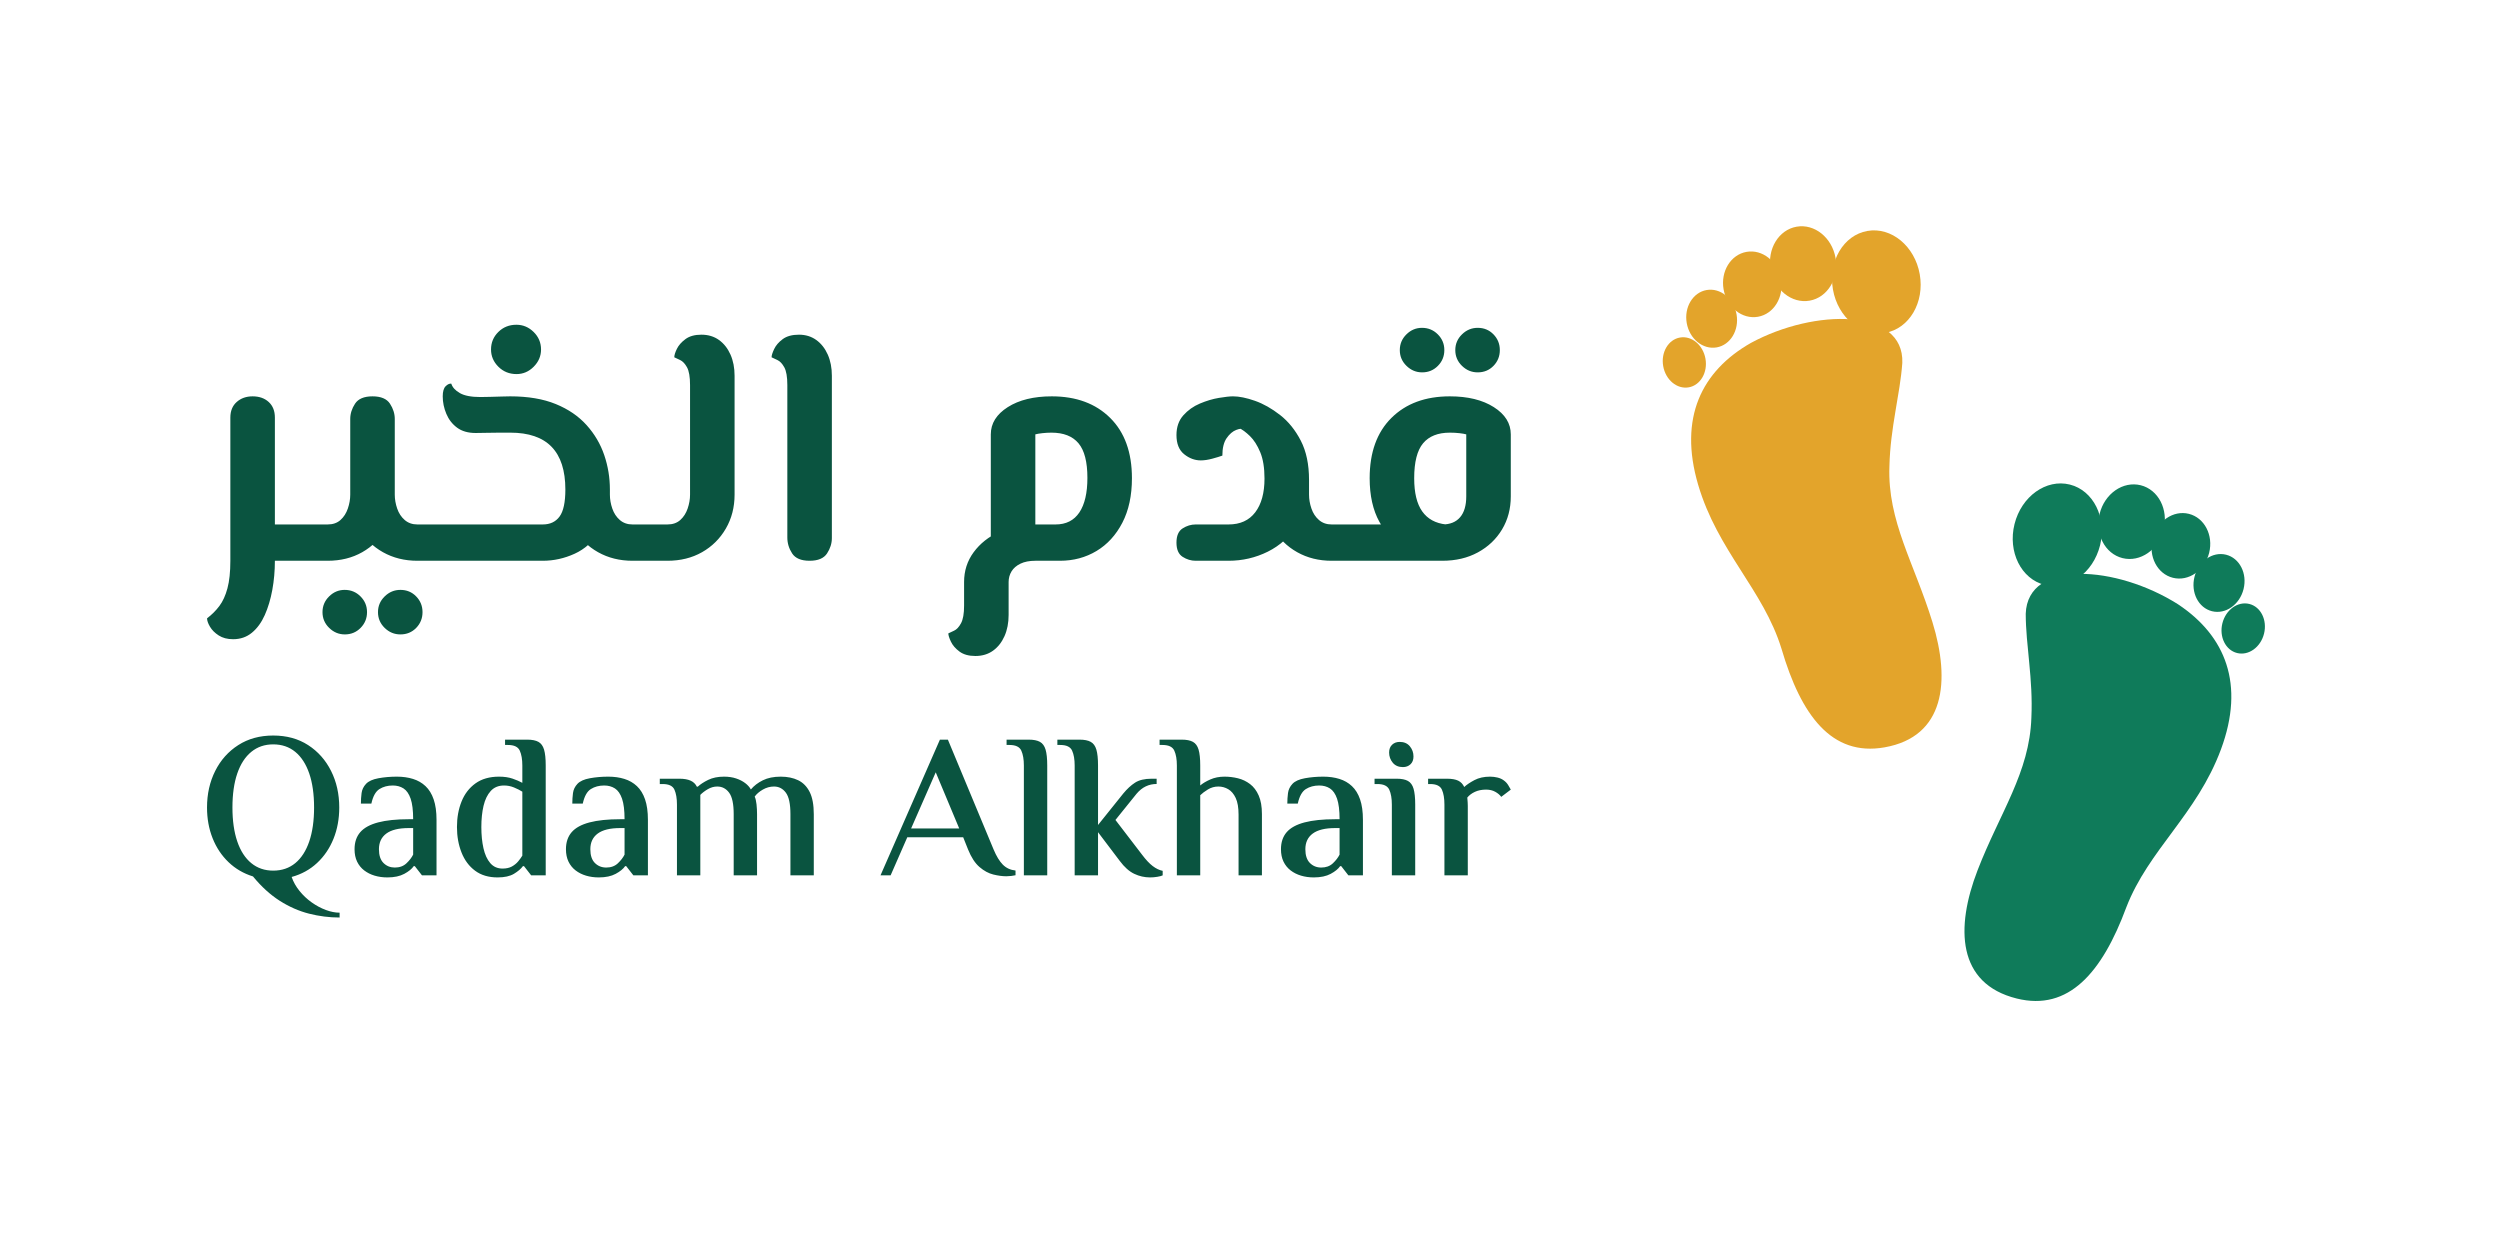
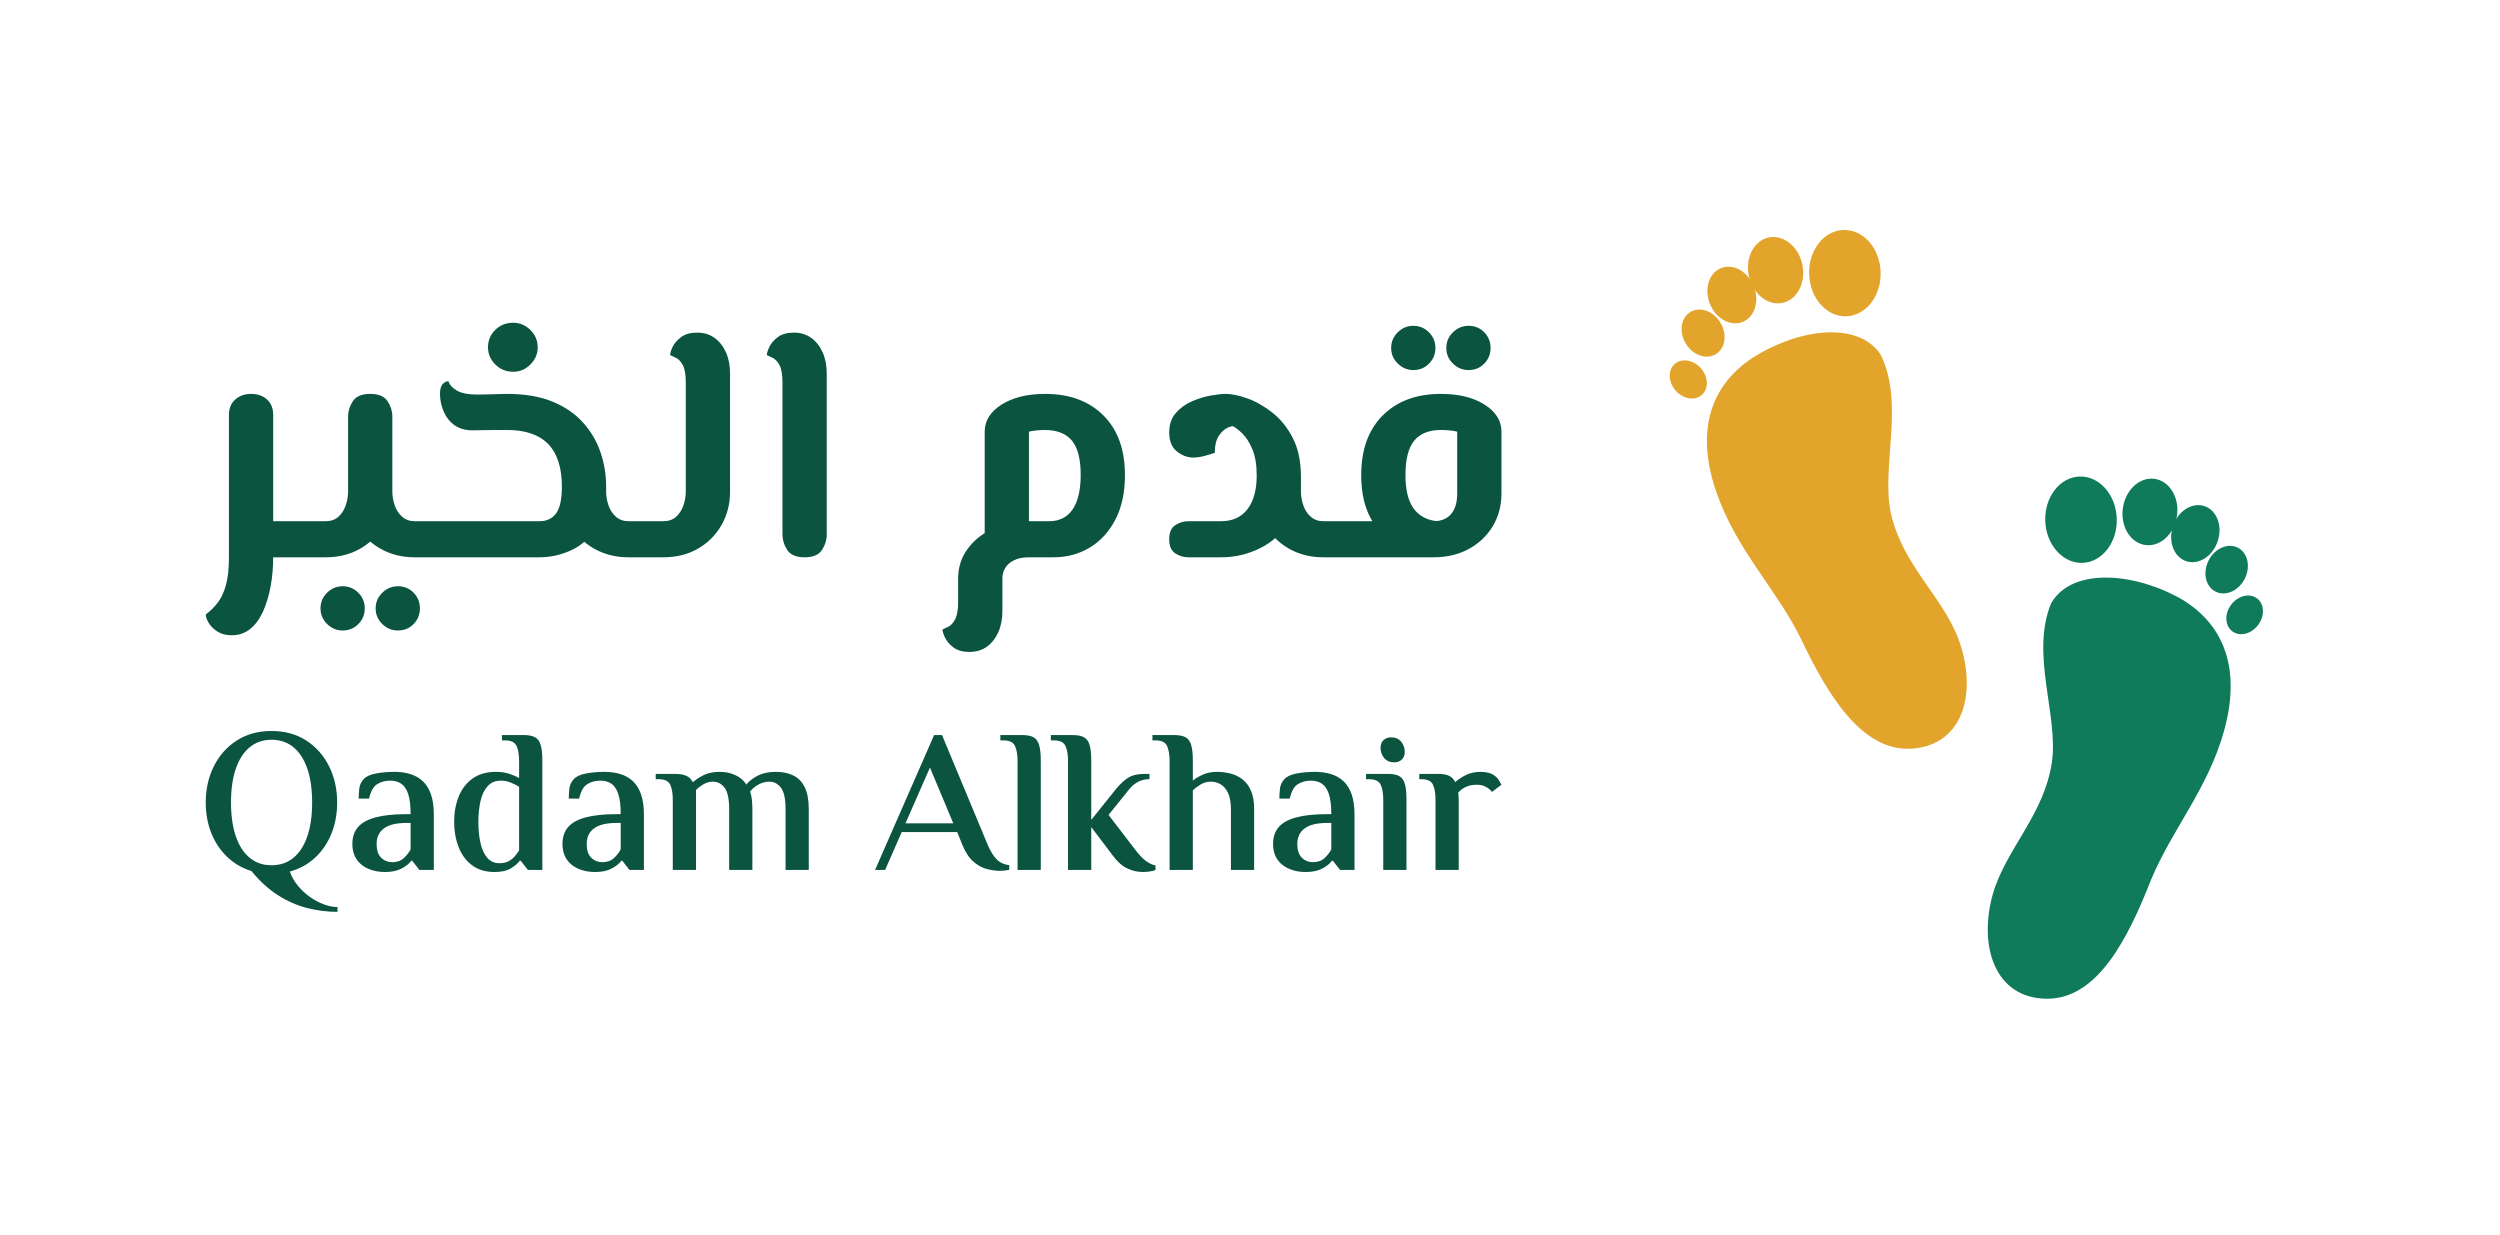
- <svg xmlns="http://www.w3.org/2000/svg" viewBox="0 0 483 240" width="483" height="240" role="img">
+ <svg xmlns="http://www.w3.org/2000/svg" viewBox="0 0 486 240" width="486" height="240" role="img">
  <g transform="translate(38.68 108.34) scale(0.6618)">
    <path d="M21.80 0.00V-10.60H32.10V0.00Z M9.60 22.90Q7.10 22.90 5.40 21.80Q3.70 20.70 2.85 19.25Q2.00 17.80 2.00 16.80Q4.10 15.20 5.60 13.20Q7.10 11.20 7.95 8.05Q8.80 4.90 8.80 0.00V-41.80Q8.80 -44.70 10.65 -46.35Q12.50 -48.00 15.30 -48.00Q18.20 -48.00 20.00 -46.35Q21.80 -44.70 21.80 -41.80V0.00Q21.80 4.40 21.05 8.50Q20.30 12.60 18.85 15.85Q17.40 19.10 15.10 21.00Q12.80 22.90 9.60 22.90Z M32.10 0.00V-10.60Q33.20 -10.60 33.65 -9.15Q34.10 -7.70 34.10 -5.30Q34.10 -2.90 33.65 -1.45Q33.20 0.00 32.10 0.00Z M32.10 0.00V-10.60H37.20Q39.50 -10.60 40.95 -11.90Q42.40 -13.20 43.10 -15.25Q43.80 -17.30 43.80 -19.30V-41.40Q43.80 -43.70 45.20 -45.85Q46.60 -48.00 50.30 -48.00Q54.00 -48.00 55.40 -45.85Q56.80 -43.70 56.80 -41.40V-19.30Q56.80 -13.80 54.25 -9.40Q51.70 -5.00 47.30 -2.50Q42.90 0.00 37.20 0.00Z M63.40 0.00Q57.80 0.00 53.35 -2.50Q48.90 -5.00 46.35 -9.40Q43.80 -13.80 43.80 -19.30H56.80Q56.80 -17.30 57.50 -15.25Q58.20 -13.20 59.70 -11.90Q61.20 -10.60 63.40 -10.60H68.50V0.00Z M68.50 0.00V-10.60Q69.60 -10.60 70.05 -9.15Q70.50 -7.70 70.50 -5.30Q70.50 -2.90 70.05 -1.45Q69.60 0.00 68.50 0.00Z M32.10 0.00Q31.10 0.00 30.60 -1.45Q30.10 -2.90 30.10 -5.30Q30.10 -7.70 30.60 -9.15Q31.10 -10.60 32.10 -10.60Z M58.44 21.50Q55.80 21.50 53.85 19.60Q51.90 17.70 51.90 15.00Q51.90 12.31 53.85 10.41Q55.80 8.50 58.44 8.50Q61.20 8.50 63.05 10.41Q64.90 12.31 64.90 15.00Q64.90 17.70 63.05 19.60Q61.20 21.50 58.44 21.50Z M42.22 21.50Q39.60 21.50 37.65 19.60Q35.70 17.70 35.70 15.00Q35.70 12.31 37.63 10.41Q39.56 8.50 42.17 8.50Q44.90 8.50 46.80 10.41Q48.70 12.31 48.70 15.00Q48.70 17.70 46.82 19.60Q44.95 21.50 42.22 21.50Z M126.20 0.00Q120.60 0.00 116.15 -2.50Q111.70 -5.00 109.15 -9.40Q106.60 -13.80 106.60 -19.30V-20.90H119.60V-19.30Q119.60 -17.30 120.30 -15.25Q121.00 -13.20 122.50 -11.90Q124.00 -10.60 126.20 -10.60H131.30V0.00Z M68.50 0.00V-10.60H100.00Q103.20 -10.60 104.90 -12.90Q106.60 -15.20 106.60 -20.80Q106.60 -29.10 102.60 -33.25Q98.60 -37.40 90.50 -37.40Q89.30 -37.40 87.40 -37.40Q85.50 -37.40 83.60 -37.35Q81.70 -37.30 80.40 -37.30Q77.10 -37.30 75.00 -38.85Q72.90 -40.40 71.85 -42.90Q70.80 -45.40 70.80 -48.00Q70.80 -50.10 71.65 -50.95Q72.50 -51.80 73.30 -51.70Q73.80 -50.10 75.80 -48.95Q77.80 -47.80 81.80 -47.80Q82.80 -47.80 84.60 -47.85Q86.40 -47.90 88.15 -47.95Q89.90 -48.00 90.50 -48.00Q98.30 -48.00 103.80 -45.75Q109.30 -43.50 112.80 -39.60Q116.30 -35.70 117.95 -30.85Q119.60 -26.00 119.60 -20.80Q119.60 -13.30 116.70 -8.70Q113.80 -4.10 109.30 -2.05Q104.80 0.00 100.00 0.00Z M68.50 0.00Q67.50 0.00 67.00 -1.45Q66.50 -2.90 66.50 -5.30Q66.50 -7.70 67.00 -9.15Q67.50 -10.60 68.50 -10.60Z M131.30 0.00V-10.60Q132.40 -10.60 132.85 -9.15Q133.30 -7.70 133.30 -5.30Q133.30 -2.90 132.85 -1.45Q132.40 0.00 131.30 0.00Z M92.34 -54.50Q89.20 -54.50 87.05 -56.64Q84.90 -58.78 84.90 -61.68Q84.90 -64.70 87.04 -66.80Q89.17 -68.90 92.31 -68.90Q95.20 -68.90 97.35 -66.78Q99.50 -64.66 99.50 -61.67Q99.50 -58.80 97.36 -56.65Q95.23 -54.50 92.34 -54.50Z M131.30 0.00V-10.60H136.40Q138.70 -10.60 140.15 -11.90Q141.60 -13.20 142.30 -15.25Q143.00 -17.30 143.00 -19.30V-51.30Q143.00 -54.90 142.10 -56.50Q141.20 -58.10 140.10 -58.60Q139.00 -59.10 138.40 -59.40Q138.40 -60.30 139.15 -61.85Q139.90 -63.40 141.65 -64.70Q143.40 -66.00 146.30 -66.00Q149.30 -66.00 151.45 -64.45Q153.60 -62.90 154.80 -60.20Q156.00 -57.50 156.00 -54.00V-19.30Q156.00 -13.80 153.45 -9.40Q150.90 -5.00 146.50 -2.50Q142.10 0.00 136.40 0.00Z M131.30 0.00Q130.30 0.00 129.80 -1.45Q129.30 -2.90 129.30 -5.30Q129.30 -7.70 129.80 -9.15Q130.30 -10.60 131.30 -10.60Z M177.90 0.00Q174.20 0.00 172.80 -2.15Q171.40 -4.30 171.40 -6.80V-51.30Q171.40 -54.90 170.50 -56.50Q169.60 -58.10 168.50 -58.60Q167.40 -59.10 166.80 -59.40Q166.80 -60.20 167.55 -61.80Q168.30 -63.40 170.05 -64.70Q171.80 -66.00 174.80 -66.00Q177.70 -66.00 179.85 -64.45Q182.00 -62.90 183.20 -60.20Q184.40 -57.50 184.40 -54.00V-6.60Q184.40 -4.30 183.00 -2.15Q181.60 0.00 177.90 0.00Z M226.30 27.80Q223.40 27.80 221.65 26.50Q219.90 25.20 219.15 23.60Q218.40 22.00 218.40 21.20Q219.00 20.90 220.10 20.40Q221.20 19.90 222.10 18.25Q223.00 16.60 223.00 13.10V6.20Q223.00 1.30 225.80 -2.50Q228.60 -6.30 233.30 -8.45Q238.00 -10.60 243.80 -10.60H249.70Q254.30 -10.60 256.65 -14.10Q259.00 -17.60 259.00 -24.20Q259.00 -31.20 256.40 -34.30Q253.80 -37.40 248.50 -37.40Q247.20 -37.40 245.85 -37.25Q244.50 -37.10 243.80 -36.90V0.00H230.80V-36.90Q230.80 -41.70 235.75 -44.85Q240.70 -48.00 248.60 -48.00Q259.30 -48.00 265.65 -41.70Q272.00 -35.40 272.00 -24.10Q272.00 -16.50 269.20 -11.10Q266.40 -5.70 261.65 -2.85Q256.90 0.00 251.00 0.00H243.80Q241.20 0.00 239.45 0.85Q237.70 1.70 236.85 3.10Q236.00 4.50 236.00 6.20V15.80Q236.00 19.30 234.80 22.00Q233.60 24.70 231.45 26.25Q229.30 27.80 226.30 27.80Z M330.30 0.00Q324.70 0.00 320.25 -2.50Q315.80 -5.00 313.25 -9.40Q310.70 -13.80 310.70 -19.30V-23.70H323.70V-19.30Q323.70 -17.30 324.40 -15.25Q325.10 -13.20 326.60 -11.90Q328.10 -10.60 330.30 -10.60H335.40V0.00Z M290.60 0.00Q288.60 0.00 286.80 -1.15Q285.00 -2.30 285.00 -5.30Q285.00 -8.30 286.80 -9.45Q288.60 -10.60 290.60 -10.60H300.20Q305.30 -10.60 308.00 -14.15Q310.70 -17.70 310.70 -24.00Q310.70 -28.70 309.45 -31.70Q308.20 -34.70 306.45 -36.40Q304.70 -38.10 303.20 -38.80L305.00 -38.40Q304.00 -38.80 302.45 -38.20Q300.90 -37.60 299.65 -35.80Q298.40 -34.00 298.40 -30.70Q297.30 -30.30 295.45 -29.80Q293.60 -29.30 292.10 -29.30Q289.50 -29.30 287.25 -31.10Q285.00 -32.90 285.00 -36.70Q285.00 -40.20 287.00 -42.45Q289.00 -44.70 291.85 -45.90Q294.70 -47.10 297.40 -47.55Q300.10 -48.00 301.50 -48.00Q304.20 -48.00 307.90 -46.70Q311.60 -45.40 315.25 -42.55Q318.90 -39.70 321.30 -35.05Q323.70 -30.40 323.70 -23.60Q323.70 -15.80 320.35 -10.55Q317.00 -5.30 311.65 -2.65Q306.30 0.00 300.20 0.00Z M335.40 0.00V-10.60Q336.50 -10.60 336.95 -9.15Q337.40 -7.70 337.40 -5.30Q337.40 -2.90 336.95 -1.45Q336.50 0.00 335.40 0.00Z M335.40 0.00V-10.60H362.60Q366.00 -10.60 367.80 -12.70Q369.60 -14.80 369.60 -18.80V-36.90Q368.90 -37.10 367.60 -37.25Q366.30 -37.40 364.80 -37.40Q359.60 -37.40 357.00 -34.30Q354.40 -31.20 354.40 -24.10Q354.40 -17.70 356.75 -14.40Q359.10 -11.10 363.70 -10.60L362.40 -0.10Q356.60 -0.70 351.85 -3.45Q347.10 -6.20 344.25 -11.35Q341.40 -16.50 341.40 -24.10Q341.40 -35.40 347.75 -41.70Q354.10 -48.00 364.80 -48.00Q372.70 -48.00 377.65 -44.85Q382.60 -41.70 382.60 -36.90V-18.80Q382.60 -13.40 380.05 -9.15Q377.50 -4.90 373.00 -2.45Q368.50 0.00 362.60 0.00Z M335.40 0.00Q334.40 0.00 333.90 -1.45Q333.40 -2.90 333.40 -5.30Q333.40 -7.70 333.90 -9.15Q334.40 -10.60 335.40 -10.60Z M372.94 -55.00Q370.30 -55.00 368.35 -56.90Q366.40 -58.80 366.40 -61.50Q366.40 -64.19 368.35 -66.09Q370.30 -68.00 372.94 -68.00Q375.70 -68.00 377.55 -66.09Q379.40 -64.19 379.40 -61.50Q379.40 -58.80 377.55 -56.90Q375.70 -55.00 372.94 -55.00Z M356.72 -55.00Q354.10 -55.00 352.15 -56.90Q350.20 -58.80 350.20 -61.50Q350.20 -64.19 352.13 -66.09Q354.06 -68.00 356.67 -68.00Q359.40 -68.00 361.30 -66.09Q363.20 -64.19 363.20 -61.50Q363.20 -58.80 361.32 -56.90Q359.45 -55.00 356.72 -55.00Z" fill="#0A5440" />
  </g>
  <g transform="translate(38.34 169.12) scale(0.3973)">
    <path d="M68.64 20.50Q61.17 20.50 53.80 18.63Q46.44 16.76 39.55 12.38Q32.66 8.00 26.52 0.52Q19.66 -1.60 14.63 -6.42Q9.59 -11.24 6.88 -18.07Q4.17 -24.90 4.17 -33.00Q4.17 -42.86 8.15 -50.78Q12.12 -58.70 19.37 -63.35Q26.61 -68.00 36.35 -68.00Q46.14 -68.00 53.33 -63.35Q60.52 -58.70 64.49 -50.78Q68.47 -42.86 68.47 -33.00Q68.47 -24.70 65.66 -17.76Q62.85 -10.82 57.66 -6.00Q52.48 -1.18 45.32 0.78Q46.58 4.42 49.17 7.61Q51.76 10.80 55.07 13.15Q58.38 15.50 61.94 16.83Q65.50 18.15 68.64 18.15Z M36.35 -2.30Q42.65 -2.30 47.09 -5.95Q51.52 -9.60 53.88 -16.49Q56.23 -23.38 56.23 -33.00Q56.23 -42.68 53.88 -49.54Q51.52 -56.40 47.09 -60.05Q42.65 -63.70 36.35 -63.70Q30.14 -63.70 25.69 -60.05Q21.23 -56.40 18.88 -49.54Q16.53 -42.68 16.53 -33.00Q16.53 -23.38 18.88 -16.49Q21.23 -9.60 25.69 -5.95Q30.14 -2.30 36.35 -2.30Z M91.89 1.00Q88.55 1.00 85.68 0.14Q82.82 -0.71 80.61 -2.40Q78.40 -4.09 77.15 -6.67Q75.91 -9.25 75.91 -12.70Q75.91 -17.79 78.69 -21.00Q81.48 -24.20 87.36 -25.75Q93.23 -27.30 102.30 -27.30H104.41Q104.41 -33.70 103.19 -37.27Q101.96 -40.83 99.73 -42.27Q97.50 -43.70 94.50 -43.70Q90.77 -43.70 88.01 -41.96Q85.25 -40.22 84.09 -34.91H79.00Q79.00 -37.51 79.33 -40.03Q79.66 -42.54 81.50 -44.50Q83.34 -46.46 87.55 -47.23Q91.76 -48.00 96.50 -48.00Q100.79 -48.00 104.32 -46.90Q107.85 -45.81 110.42 -43.39Q112.99 -40.98 114.38 -36.95Q115.77 -32.91 115.77 -27.00V0.00H108.70L105.20 -4.50H104.70Q103.32 -2.48 100.10 -0.74Q96.88 1.00 91.89 1.00Z M95.50 -3.80Q98.96 -3.80 101.14 -5.85Q103.32 -7.91 104.41 -10.09V-23.00H102.30Q94.97 -23.00 91.37 -20.34Q87.77 -17.68 87.77 -12.70Q87.77 -8.22 89.99 -6.01Q92.21 -3.80 95.50 -3.80Z M145.48 1.00Q138.89 1.00 134.51 -2.27Q130.12 -5.54 127.92 -11.14Q125.71 -16.74 125.71 -23.50Q125.71 -30.36 127.94 -35.91Q130.16 -41.46 134.72 -44.73Q139.27 -48.00 146.19 -48.00Q149.91 -48.00 152.71 -47.05Q155.50 -46.10 157.50 -45.00V-53.41Q157.50 -57.91 156.25 -60.66Q155.00 -63.41 150.50 -63.41H149.10V-66.00H159.87Q163.37 -66.00 165.32 -64.92Q167.27 -63.85 168.07 -61.13Q168.87 -58.41 168.87 -53.41V0.00H161.80L158.30 -4.50H157.80Q156.38 -2.54 153.45 -0.77Q150.52 1.00 145.48 1.00Z M147.89 -3.30Q150.58 -3.30 152.42 -4.31Q154.26 -5.33 155.48 -6.80Q156.70 -8.27 157.50 -9.59V-40.70Q155.74 -41.80 153.43 -42.75Q151.13 -43.70 148.60 -43.70Q144.57 -43.70 142.14 -41.04Q139.72 -38.38 138.64 -33.84Q137.57 -29.30 137.57 -23.50Q137.57 -17.80 138.59 -13.21Q139.62 -8.62 141.90 -5.96Q144.19 -3.30 147.89 -3.30Z M194.69 1.00Q191.35 1.00 188.48 0.14Q185.62 -0.71 183.41 -2.40Q181.20 -4.09 179.95 -6.67Q178.71 -9.25 178.71 -12.70Q178.71 -17.79 181.49 -21.00Q184.28 -24.20 190.16 -25.75Q196.03 -27.30 205.10 -27.30H207.21Q207.21 -33.70 205.99 -37.27Q204.76 -40.83 202.53 -42.27Q200.30 -43.70 197.30 -43.70Q193.57 -43.70 190.81 -41.96Q188.05 -40.22 186.89 -34.91H181.80Q181.80 -37.51 182.13 -40.03Q182.46 -42.54 184.30 -44.50Q186.14 -46.46 190.35 -47.23Q194.56 -48.00 199.30 -48.00Q203.59 -48.00 207.12 -46.90Q210.65 -45.81 213.22 -43.39Q215.79 -40.98 217.18 -36.95Q218.57 -32.91 218.57 -27.00V0.00H211.50L208.00 -4.50H207.50Q206.12 -2.48 202.90 -0.74Q199.68 1.00 194.69 1.00Z M198.30 -3.80Q201.76 -3.80 203.94 -5.85Q206.12 -7.91 207.21 -10.09V-23.00H205.10Q197.77 -23.00 194.17 -20.34Q190.57 -17.68 190.57 -12.70Q190.57 -8.22 192.79 -6.01Q195.01 -3.80 198.30 -3.80Z M232.69 0.00V-34.41Q232.69 -38.91 231.47 -41.66Q230.25 -44.41 225.75 -44.41H224.34V-47.00H233.87Q237.20 -47.00 239.29 -46.07Q241.39 -45.14 242.37 -43.12H242.81Q244.65 -44.84 247.86 -46.42Q251.07 -48.00 255.57 -48.00Q258.88 -48.00 261.45 -47.13Q264.03 -46.27 265.88 -44.86Q267.73 -43.45 268.63 -41.77Q270.88 -44.46 274.45 -46.23Q278.02 -48.00 283.16 -48.00Q288.02 -48.00 291.62 -46.26Q295.21 -44.53 297.22 -40.56Q299.23 -36.59 299.23 -29.76V0.00H287.87V-29.82Q287.87 -37.20 285.65 -40.20Q283.43 -43.20 279.87 -43.20Q277.03 -43.20 274.43 -41.70Q271.83 -40.19 270.49 -38.30Q271.12 -36.96 271.38 -34.56Q271.64 -32.15 271.64 -29.76V0.00H260.28V-29.82Q260.28 -37.20 258.06 -40.20Q255.84 -43.20 252.28 -43.20Q249.93 -43.20 247.73 -41.93Q245.53 -40.65 244.05 -39.14V0.00Z M392.85 0.44Q390.00 0.44 386.54 -0.41Q383.07 -1.26 379.83 -4.04Q376.58 -6.82 374.26 -12.56L371.88 -18.53H344.70L336.59 0.00H331.67L360.56 -66.00H364.44L386.68 -12.56Q388.73 -7.67 391.16 -5.21Q393.60 -2.75 397.33 -2.35V-0.06Q396.53 0.14 395.24 0.29Q393.95 0.44 392.85 0.44Z M346.56 -22.82H369.94L358.53 -50.11Z M401.39 0.00V-53.41Q401.39 -57.91 400.14 -60.66Q398.89 -63.41 394.39 -63.41H392.98V-66.00H403.75Q407.25 -66.00 409.20 -64.92Q411.15 -63.85 411.95 -61.13Q412.75 -58.41 412.75 -53.41V0.00Z M462.77 1.00Q458.74 1.00 455.06 -0.75Q451.38 -2.50 448.04 -7.00L437.45 -20.99V0.00H426.09V-53.41Q426.09 -57.91 424.84 -60.66Q423.59 -63.41 419.09 -63.41H417.68V-66.00H428.45Q431.95 -66.00 433.90 -64.92Q435.85 -63.85 436.65 -61.13Q437.45 -58.41 437.45 -53.41V-24.50L449.72 -39.79Q452.49 -43.16 455.45 -45.08Q458.41 -47.00 463.54 -47.00H465.95V-44.44Q463.12 -44.44 460.68 -43.28Q458.23 -42.12 456.16 -39.65L445.92 -26.94L458.90 -10.00Q461.62 -6.38 464.02 -4.54Q466.42 -2.70 468.89 -2.20V0.00Q468.09 0.40 466.30 0.70Q464.51 1.00 462.77 1.00Z M475.79 0.00V-53.41Q475.79 -57.91 474.54 -60.66Q473.29 -63.41 468.79 -63.41H467.38V-66.00H478.15Q481.65 -66.00 483.60 -64.92Q485.55 -63.85 486.35 -61.13Q487.15 -58.41 487.15 -53.41V-43.71Q488.93 -45.25 492.03 -46.63Q495.12 -48.00 498.97 -48.00Q502.29 -48.00 505.52 -47.20Q508.74 -46.40 511.38 -44.39Q514.02 -42.38 515.58 -38.83Q517.15 -35.28 517.15 -29.82V0.00H505.79V-29.53Q505.79 -34.65 504.40 -37.63Q503.00 -40.60 500.77 -41.90Q498.54 -43.20 495.97 -43.20Q493.21 -43.20 490.89 -41.78Q488.58 -40.36 487.15 -38.97V0.00Z M542.39 1.00Q539.05 1.00 536.18 0.14Q533.32 -0.71 531.11 -2.40Q528.90 -4.09 527.65 -6.67Q526.41 -9.25 526.41 -12.70Q526.41 -17.79 529.19 -21.00Q531.98 -24.20 537.86 -25.75Q543.73 -27.30 552.80 -27.30H554.91Q554.91 -33.70 553.69 -37.27Q552.46 -40.83 550.23 -42.27Q548.00 -43.70 545.00 -43.70Q541.27 -43.70 538.51 -41.96Q535.75 -40.22 534.59 -34.91H529.50Q529.50 -37.51 529.83 -40.03Q530.16 -42.54 532.00 -44.50Q533.84 -46.46 538.05 -47.23Q542.26 -48.00 547.00 -48.00Q551.29 -48.00 554.82 -46.90Q558.35 -45.81 560.92 -43.39Q563.49 -40.98 564.88 -36.95Q566.27 -32.91 566.27 -27.00V0.00H559.20L555.70 -4.50H555.20Q553.82 -2.48 550.60 -0.74Q547.38 1.00 542.39 1.00Z M546.00 -3.80Q549.46 -3.80 551.64 -5.85Q553.82 -7.91 554.91 -10.09V-23.00H552.80Q545.47 -23.00 541.87 -20.34Q538.27 -17.68 538.27 -12.70Q538.27 -8.22 540.49 -6.01Q542.71 -3.80 546.00 -3.80Z M580.33 0.00V-34.41Q580.33 -38.91 579.08 -41.66Q577.83 -44.41 573.33 -44.41H571.92V-47.00H582.69Q586.19 -47.00 588.14 -45.92Q590.09 -44.85 590.89 -42.13Q591.69 -39.41 591.69 -34.41V0.00Z M585.72 -52.65Q582.54 -52.65 580.77 -54.78Q579.00 -56.92 579.00 -59.75Q579.00 -62.15 580.46 -63.53Q581.91 -64.90 584.13 -64.90Q587.32 -64.90 589.08 -62.77Q590.85 -60.63 590.85 -57.80Q590.85 -55.40 589.40 -54.02Q587.94 -52.65 585.72 -52.65Z M605.90 0.00V-34.41Q605.90 -38.91 604.68 -41.66Q603.46 -44.41 598.96 -44.41H597.96V-47.00H607.08Q610.64 -47.00 612.59 -46.05Q614.54 -45.10 615.52 -42.97Q617.28 -44.61 620.47 -46.31Q623.66 -48.00 628.08 -48.00Q629.99 -48.00 631.75 -47.56Q633.51 -47.12 634.73 -46.20Q636.18 -45.17 637.01 -43.71Q637.84 -42.26 638.17 -41.70L633.52 -38.17Q632.54 -39.56 630.63 -40.63Q628.71 -41.70 626.17 -41.70Q623.05 -41.70 620.73 -40.62Q618.41 -39.54 617.02 -37.83Q617.14 -36.56 617.20 -35.52Q617.26 -34.48 617.26 -33.76V0.00Z" fill="#0A5440" />
  </g>
-   <g transform="translate(285.55 22.94) scale(0.9491)">
-     <g transform="translate(200 0) scale(-1 1)">
-       <g transform="translate(76 128) rotate(-14) scale(0.78) scale(-1 1)">
-         <path d="M-24,-30 C-27,-44 -4,-48 14,-42 C28,-37 36,-26 34,-8 C32,10 22,22 20,38 C18,56 12,68 -2,68 C-18,68 -22,54 -20,38 C-18,22 -13,10 -16,-4 C-18,-14 -22,-22 -24,-30 Z" fill="#0F7B5A" />
-         <ellipse cx="-21" cy="-52" rx="11.5" ry="13.5" fill="#0F7B5A" />
-         <ellipse cx="-3" cy="-60" rx="8.6" ry="9.8" fill="#0F7B5A" />
-         <ellipse cx="11" cy="-57" rx="7.6" ry="8.6" fill="#0F7B5A" />
-         <ellipse cx="23" cy="-50" rx="6.6" ry="7.6" fill="#0F7B5A" />
-         <ellipse cx="32" cy="-40" rx="5.6" ry="6.6" fill="#0F7B5A" />
-       </g>
-       <g transform="translate(128 76) rotate(10) scale(0.78)">
-         <path d="M-24,-30 C-27,-44 -4,-48 14,-42 C28,-37 36,-26 34,-8 C32,10 22,22 20,38 C18,56 12,68 -2,68 C-18,68 -22,54 -20,38 C-18,22 -13,10 -16,-4 C-18,-14 -22,-22 -24,-30 Z" fill="#E3A42B" />
-         <ellipse cx="-21" cy="-52" rx="11.5" ry="13.5" fill="#E3A42B" />
-         <ellipse cx="-3" cy="-60" rx="8.6" ry="9.8" fill="#E3A42B" />
-         <ellipse cx="11" cy="-57" rx="7.6" ry="8.6" fill="#E3A42B" />
-         <ellipse cx="23" cy="-50" rx="6.6" ry="7.6" fill="#E3A42B" />
-         <ellipse cx="32" cy="-40" rx="5.6" ry="6.6" fill="#E3A42B" />
-       </g>
+   <g transform="translate(293.59 31.02) scale(0.8864)">
+     <g transform="translate(128 128) rotate(12) scale(0.74)">
+       <path d="M-21,-38 C-17,-50 2,-52 17,-47 C31,-42 38,-30 37,-12 C36,6 28,20 25,36 C22,54 17,74 2,77 C-13,80 -21,66 -20,50 C-19,36 -10,24 -11,8 C-12,-6 -24,-22 -21,-38 Z" fill="#0F7B5A" />
+       <ellipse cx="-17.5" cy="-64.0" rx="10.6" ry="12.8" transform="rotate(-14 -17.5 -64.0)" fill="#0F7B5A" />
+       <ellipse cx="2.0" cy="-70.5" rx="8.1" ry="9.9" transform="rotate(-4 2.0 -70.5)" fill="#0F7B5A" />
+       <ellipse cx="16.5" cy="-67.0" rx="7.0" ry="8.6" transform="rotate(6 16.5 -67.0)" fill="#0F7B5A" />
+       <ellipse cx="27.8" cy="-58.5" rx="6.0" ry="7.3" transform="rotate(15 27.8 -58.5)" fill="#0F7B5A" />
+       <ellipse cx="35.8" cy="-46.5" rx="5.0" ry="6.1" transform="rotate(25 35.8 -46.5)" fill="#0F7B5A" />
+     </g>
+     <g transform="translate(74 74) rotate(-16) scale(0.74) scale(-1 1)">
+       <path d="M-21,-38 C-17,-50 2,-52 17,-47 C31,-42 38,-30 37,-12 C36,6 28,20 25,36 C22,54 17,74 2,77 C-13,80 -21,66 -20,50 C-19,36 -10,24 -11,8 C-12,-6 -24,-22 -21,-38 Z" fill="#E3A42B" />
+       <ellipse cx="-17.5" cy="-64.0" rx="10.6" ry="12.8" transform="rotate(-14 -17.5 -64.0)" fill="#E3A42B" />
+       <ellipse cx="2.0" cy="-70.5" rx="8.1" ry="9.9" transform="rotate(-4 2.0 -70.5)" fill="#E3A42B" />
+       <ellipse cx="16.5" cy="-67.0" rx="7.0" ry="8.6" transform="rotate(6 16.5 -67.0)" fill="#E3A42B" />
+       <ellipse cx="27.8" cy="-58.5" rx="6.0" ry="7.3" transform="rotate(15 27.8 -58.5)" fill="#E3A42B" />
+       <ellipse cx="35.8" cy="-46.5" rx="5.0" ry="6.1" transform="rotate(25 35.8 -46.5)" fill="#E3A42B" />
    </g>
  </g>
</svg>
